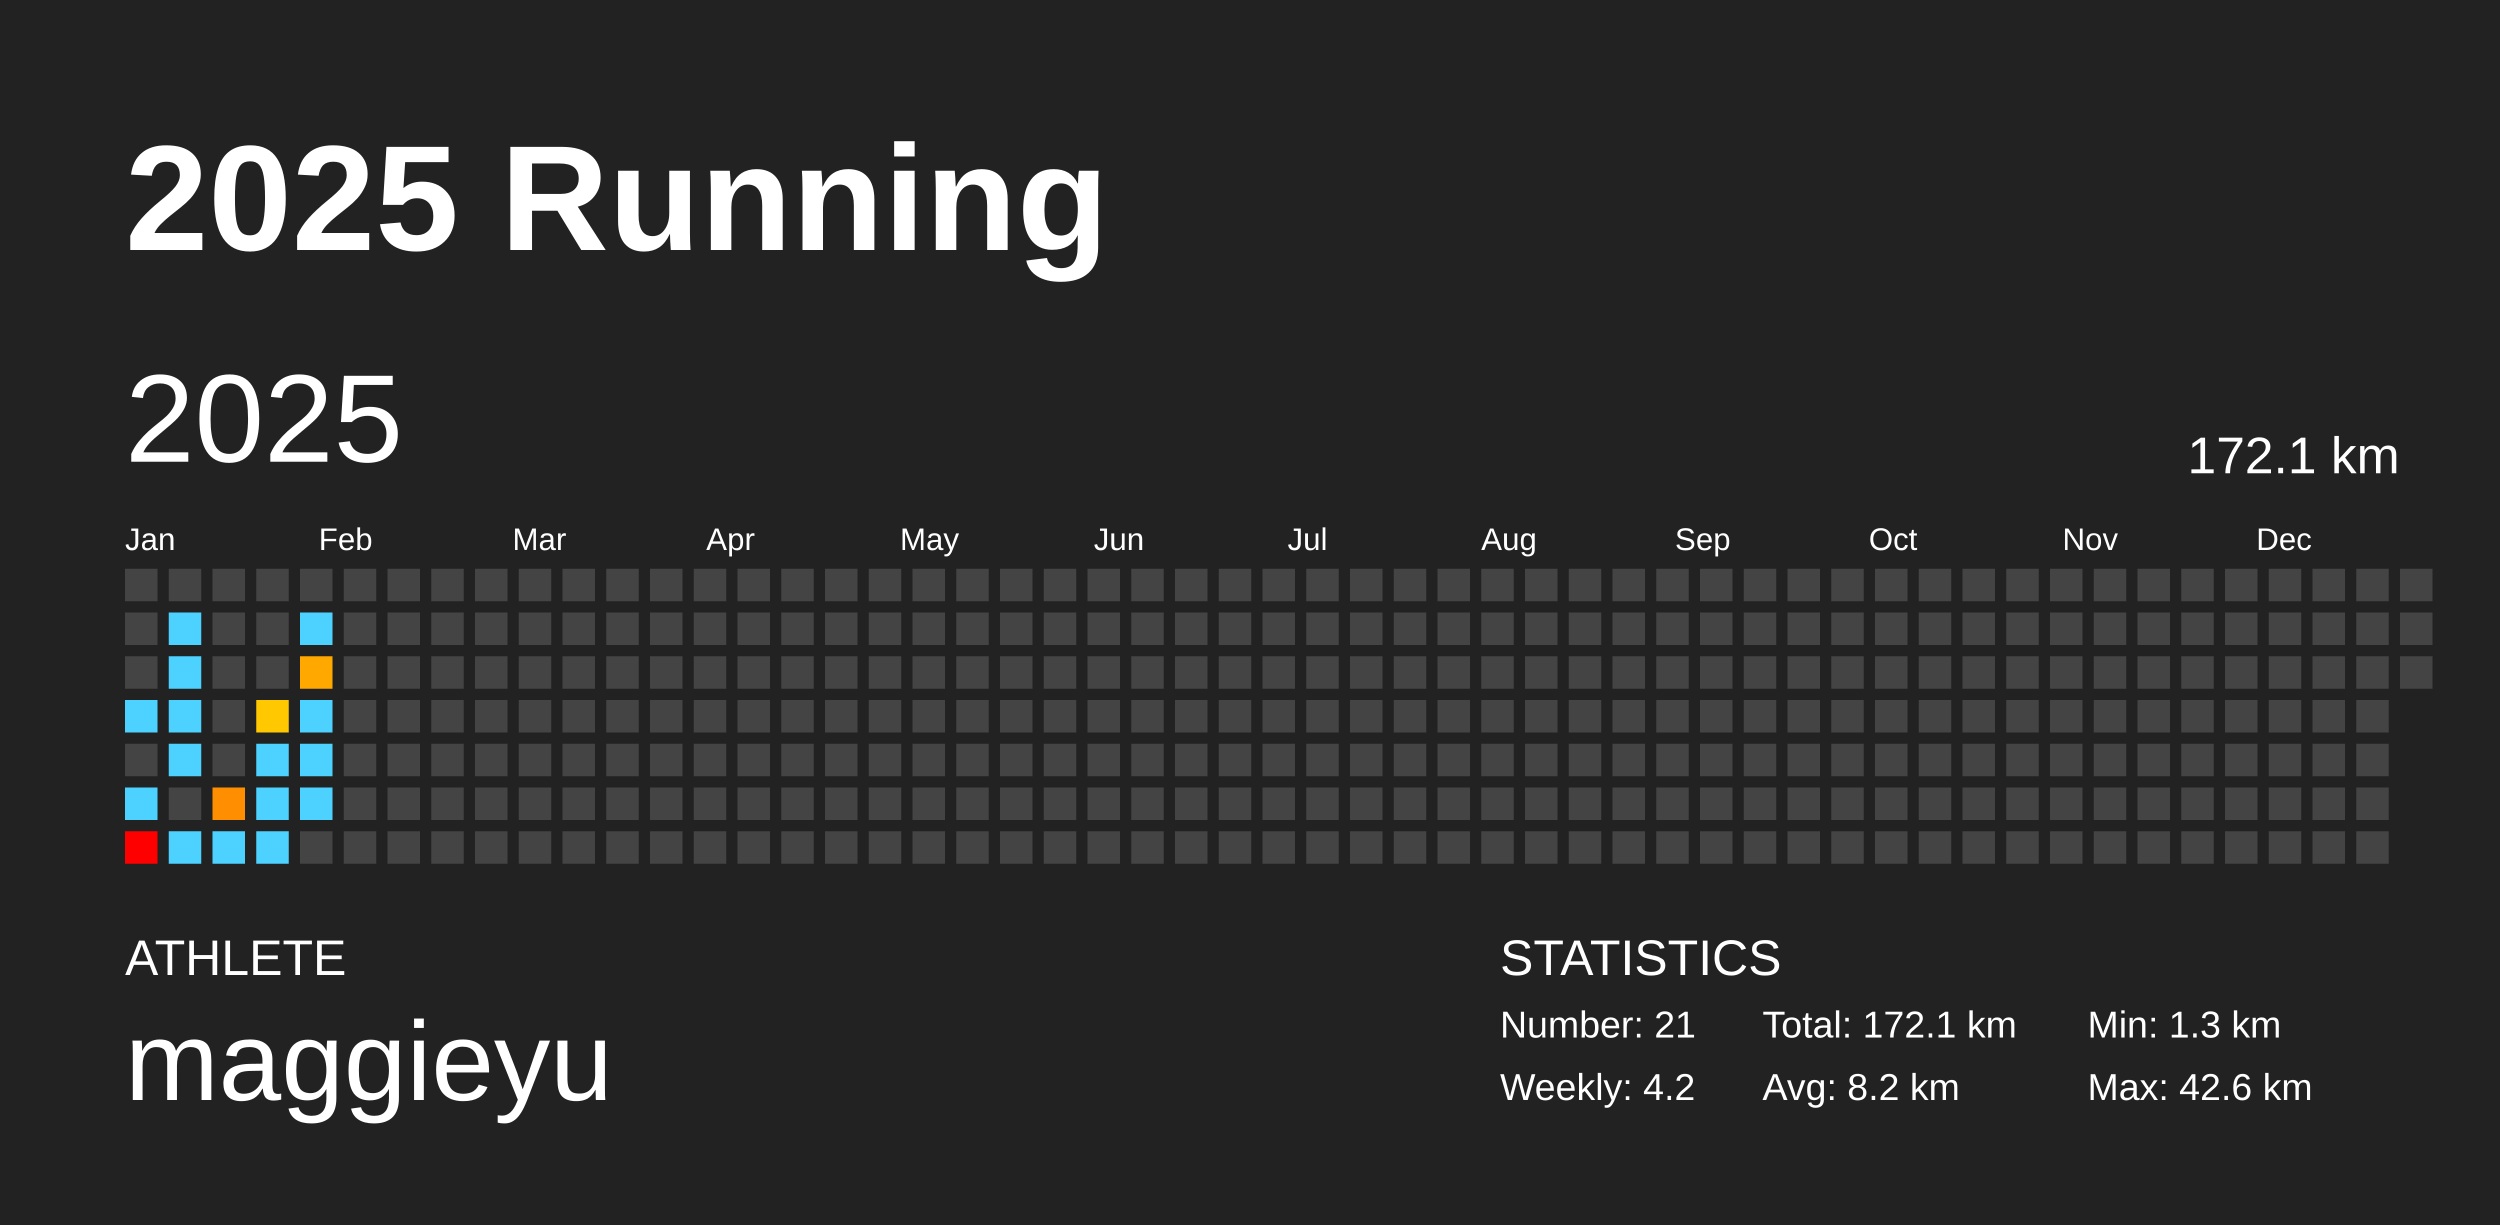
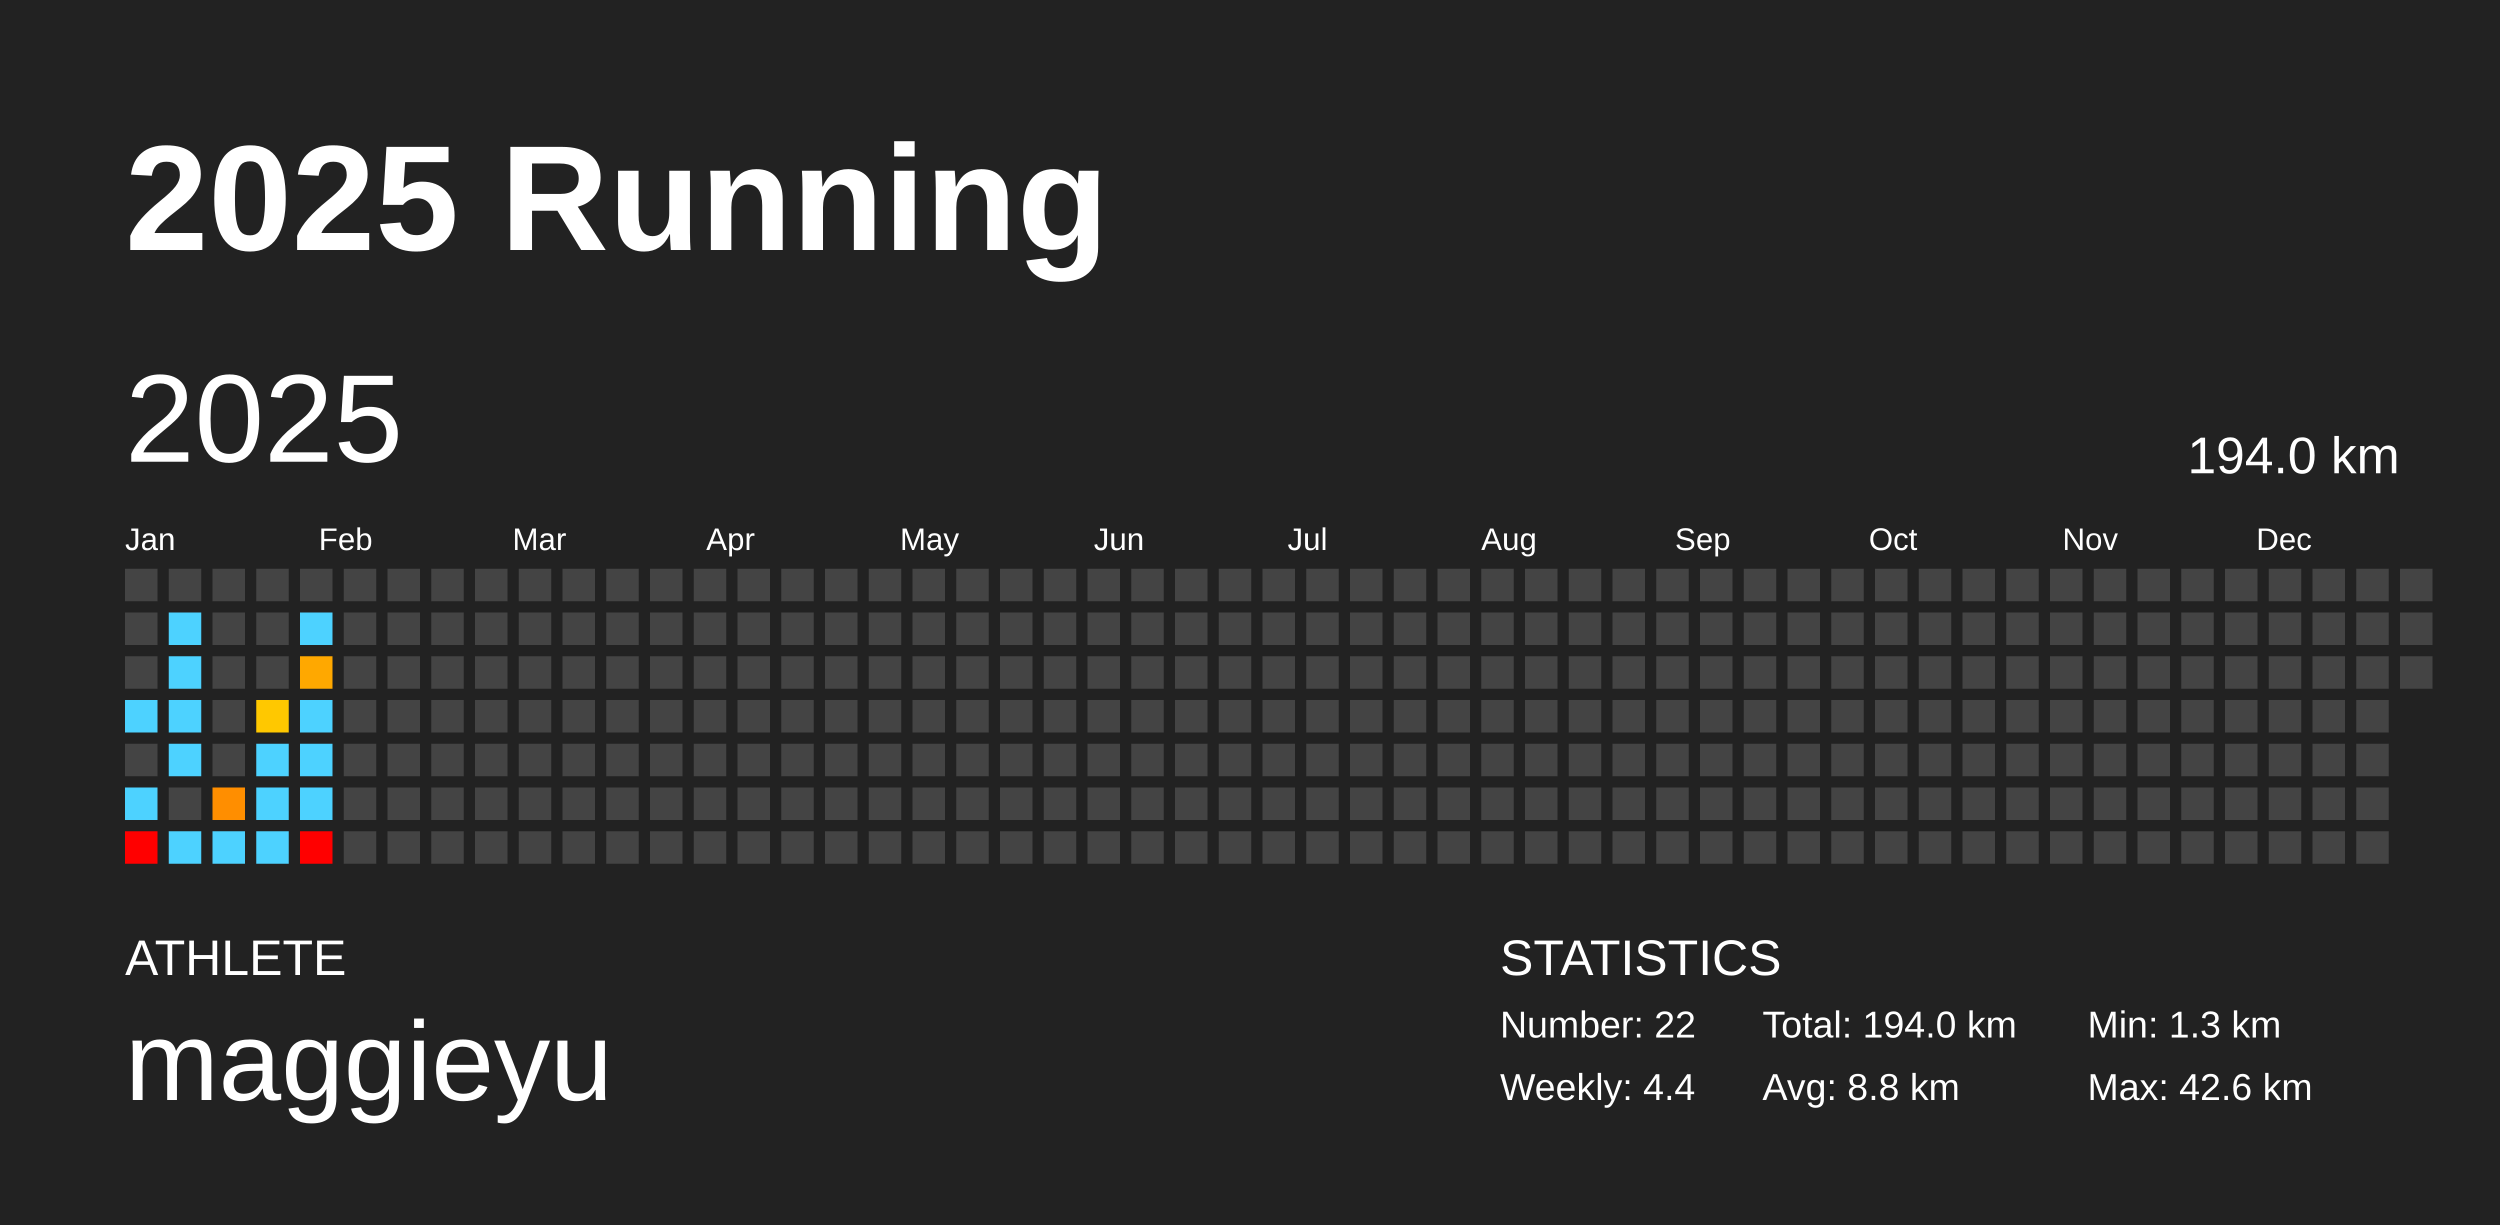
<svg xmlns="http://www.w3.org/2000/svg" baseProfile="full" height="98mm" version="1.1" viewBox="0,0,200,98" width="200mm">
  <defs />
  <rect fill="#222222" height="98" width="200" x="0" y="0" />
  <text fill="#FFFFFF" style="font-size:12px; font-family:Arial; font-weight:bold;" x="10" y="20">2025 Running</text>
  <text fill="#FFFFFF" style="font-size:4px; font-family:Arial" x="10" y="78">ATHLETE</text>
  <text fill="#FFFFFF" style="font-size:9px; font-family:Arial" x="10" y="88">maggieyu</text>
  <text fill="#FFFFFF" style="font-size:4px; font-family:Arial" x="120" y="78">STATISTICS</text>
-   <text fill="#FFFFFF" style="font-size:3px; font-family:Arial" x="120" y="83">Number: 21</text>
-   <text fill="#FFFFFF" style="font-size:3px; font-family:Arial" x="120" y="88">Weekly: 4.2</text>
-   <text fill="#FFFFFF" style="font-size:3px; font-family:Arial" x="141" y="83">Total: 172.1 km</text>
-   <text fill="#FFFFFF" style="font-size:3px; font-family:Arial" x="141" y="88">Avg: 8.2 km</text>
+   <text fill="#FFFFFF" style="font-size:3px; font-family:Arial" x="120" y="83">Number: 22</text>
+   <text fill="#FFFFFF" style="font-size:3px; font-family:Arial" x="120" y="88">Weekly: 4.4</text>
+   <text fill="#FFFFFF" style="font-size:3px; font-family:Arial" x="141" y="83">Total: 194.0 km</text>
+   <text fill="#FFFFFF" style="font-size:3px; font-family:Arial" x="141" y="88">Avg: 8.8 km</text>
  <text fill="#FFFFFF" style="font-size:3px; font-family:Arial" x="167" y="83">Min: 1.3 km</text>
  <text fill="#FFFFFF" style="font-size:3px; font-family:Arial" x="167" y="88">Max: 42.6 km</text>
  <text dominant-baseline="hanging" fill="#FFFFFF" style="font-size:10.0px; font-family:Arial;" x="10" y="30">2025</text>
-   <text dominant-baseline="hanging" fill="#FFFFFF" style="font-size:4.125px; font-family:Arial;" x="175" y="35">172.1 km</text>
+   <text dominant-baseline="hanging" fill="#FFFFFF" style="font-size:4.125px; font-family:Arial;" x="175" y="35">194.0 km</text>
  <text fill="#FFFFFF" style="font-size:2.5px; font-family:Arial" x="10.0" y="44">Jan</text>
  <text fill="#FFFFFF" style="font-size:2.5px; font-family:Arial" x="25.5" y="44">Feb</text>
  <text fill="#FFFFFF" style="font-size:2.5px; font-family:Arial" x="41.0" y="44">Mar</text>
  <text fill="#FFFFFF" style="font-size:2.5px; font-family:Arial" x="56.5" y="44">Apr</text>
  <text fill="#FFFFFF" style="font-size:2.5px; font-family:Arial" x="72.0" y="44">May</text>
  <text fill="#FFFFFF" style="font-size:2.5px; font-family:Arial" x="87.5" y="44">Jun</text>
  <text fill="#FFFFFF" style="font-size:2.5px; font-family:Arial" x="103.0" y="44">Jul</text>
  <text fill="#FFFFFF" style="font-size:2.5px; font-family:Arial" x="118.5" y="44">Aug</text>
  <text fill="#FFFFFF" style="font-size:2.5px; font-family:Arial" x="134.0" y="44">Sep</text>
  <text fill="#FFFFFF" style="font-size:2.5px; font-family:Arial" x="149.5" y="44">Oct</text>
  <text fill="#FFFFFF" style="font-size:2.5px; font-family:Arial" x="165.0" y="44">Nov</text>
  <text fill="#FFFFFF" style="font-size:2.5px; font-family:Arial" x="180.5" y="44">Dec</text>
  <rect fill="#444444" height="2.6" width="2.6" x="10.0" y="45.5" />
  <rect fill="#444444" height="2.6" width="2.6" x="10.0" y="49.0" />
  <rect fill="#444444" height="2.6" width="2.6" x="10.0" y="52.5" />
  <rect fill="#4dd2ff" height="2.6" width="2.6" x="10.0" y="56.0" />
  <rect fill="#444444" height="2.6" width="2.6" x="10.0" y="59.5" />
  <rect fill="#4dd2ff" height="2.6" width="2.6" x="10.0" y="63.0" />
  <rect fill="red" height="2.6" width="2.6" x="10.0" y="66.5" />
  <rect fill="#444444" height="2.6" width="2.6" x="13.5" y="45.5" />
  <rect fill="#4dd2ff" height="2.6" width="2.6" x="13.5" y="49.0" />
  <rect fill="#4dd2ff" height="2.6" width="2.6" x="13.5" y="52.5" />
  <rect fill="#4dd2ff" height="2.6" width="2.6" x="13.5" y="56.0" />
  <rect fill="#4dd2ff" height="2.6" width="2.6" x="13.5" y="59.5" />
  <rect fill="#444444" height="2.6" width="2.6" x="13.5" y="63.0" />
  <rect fill="#4dd2ff" height="2.6" width="2.6" x="13.5" y="66.5" />
  <rect fill="#444444" height="2.6" width="2.6" x="17.0" y="45.5" />
  <rect fill="#444444" height="2.6" width="2.6" x="17.0" y="49.0" />
  <rect fill="#444444" height="2.6" width="2.6" x="17.0" y="52.5" />
  <rect fill="#444444" height="2.6" width="2.6" x="17.0" y="56.0" />
  <rect fill="#444444" height="2.6" width="2.6" x="17.0" y="59.5" />
  <rect fill="#ff8e00" height="2.6" width="2.6" x="17.0" y="63.0" />
  <rect fill="#4dd2ff" height="2.6" width="2.6" x="17.0" y="66.5" />
  <rect fill="#444444" height="2.6" width="2.6" x="20.5" y="45.5" />
  <rect fill="#444444" height="2.6" width="2.6" x="20.5" y="49.0" />
  <rect fill="#444444" height="2.6" width="2.6" x="20.5" y="52.5" />
  <rect fill="#ffc800" height="2.6" width="2.6" x="20.5" y="56.0" />
  <rect fill="#4dd2ff" height="2.6" width="2.6" x="20.5" y="59.5" />
  <rect fill="#4dd2ff" height="2.6" width="2.6" x="20.5" y="63.0" />
  <rect fill="#4dd2ff" height="2.6" width="2.6" x="20.5" y="66.5" />
  <rect fill="#444444" height="2.6" width="2.6" x="24.0" y="45.5" />
  <rect fill="#4dd2ff" height="2.6" width="2.6" x="24.0" y="49.0" />
  <rect fill="#ffa800" height="2.6" width="2.6" x="24.0" y="52.5" />
  <rect fill="#4dd2ff" height="2.6" width="2.6" x="24.0" y="56.0" />
  <rect fill="#4dd2ff" height="2.6" width="2.6" x="24.0" y="59.5" />
  <rect fill="#4dd2ff" height="2.6" width="2.6" x="24.0" y="63.0" />
-   <rect fill="#444444" height="2.6" width="2.6" x="24.0" y="66.5" />
+   <rect fill="red" height="2.6" width="2.6" x="24.0" y="66.5" />
  <rect fill="#444444" height="2.6" width="2.6" x="27.5" y="45.5" />
  <rect fill="#444444" height="2.6" width="2.6" x="27.5" y="49.0" />
  <rect fill="#444444" height="2.6" width="2.6" x="27.5" y="52.5" />
  <rect fill="#444444" height="2.6" width="2.6" x="27.5" y="56.0" />
  <rect fill="#444444" height="2.6" width="2.6" x="27.5" y="59.5" />
  <rect fill="#444444" height="2.6" width="2.6" x="27.5" y="63.0" />
  <rect fill="#444444" height="2.6" width="2.6" x="27.5" y="66.5" />
  <rect fill="#444444" height="2.6" width="2.6" x="31.0" y="45.5" />
  <rect fill="#444444" height="2.6" width="2.6" x="31.0" y="49.0" />
  <rect fill="#444444" height="2.6" width="2.6" x="31.0" y="52.5" />
  <rect fill="#444444" height="2.6" width="2.6" x="31.0" y="56.0" />
  <rect fill="#444444" height="2.6" width="2.6" x="31.0" y="59.5" />
  <rect fill="#444444" height="2.6" width="2.6" x="31.0" y="63.0" />
  <rect fill="#444444" height="2.6" width="2.6" x="31.0" y="66.5" />
  <rect fill="#444444" height="2.6" width="2.6" x="34.5" y="45.5" />
  <rect fill="#444444" height="2.6" width="2.6" x="34.5" y="49.0" />
  <rect fill="#444444" height="2.6" width="2.6" x="34.5" y="52.5" />
  <rect fill="#444444" height="2.6" width="2.6" x="34.5" y="56.0" />
  <rect fill="#444444" height="2.6" width="2.6" x="34.5" y="59.5" />
  <rect fill="#444444" height="2.6" width="2.6" x="34.5" y="63.0" />
  <rect fill="#444444" height="2.6" width="2.6" x="34.5" y="66.5" />
  <rect fill="#444444" height="2.6" width="2.6" x="38.0" y="45.5" />
  <rect fill="#444444" height="2.6" width="2.6" x="38.0" y="49.0" />
  <rect fill="#444444" height="2.6" width="2.6" x="38.0" y="52.5" />
  <rect fill="#444444" height="2.6" width="2.6" x="38.0" y="56.0" />
  <rect fill="#444444" height="2.6" width="2.6" x="38.0" y="59.5" />
  <rect fill="#444444" height="2.6" width="2.6" x="38.0" y="63.0" />
  <rect fill="#444444" height="2.6" width="2.6" x="38.0" y="66.5" />
  <rect fill="#444444" height="2.6" width="2.6" x="41.5" y="45.5" />
  <rect fill="#444444" height="2.6" width="2.6" x="41.5" y="49.0" />
  <rect fill="#444444" height="2.6" width="2.6" x="41.5" y="52.5" />
  <rect fill="#444444" height="2.6" width="2.6" x="41.5" y="56.0" />
  <rect fill="#444444" height="2.6" width="2.6" x="41.5" y="59.5" />
  <rect fill="#444444" height="2.6" width="2.6" x="41.5" y="63.0" />
  <rect fill="#444444" height="2.6" width="2.6" x="41.5" y="66.5" />
  <rect fill="#444444" height="2.6" width="2.6" x="45.0" y="45.5" />
  <rect fill="#444444" height="2.6" width="2.6" x="45.0" y="49.0" />
  <rect fill="#444444" height="2.6" width="2.6" x="45.0" y="52.5" />
  <rect fill="#444444" height="2.6" width="2.6" x="45.0" y="56.0" />
  <rect fill="#444444" height="2.6" width="2.6" x="45.0" y="59.5" />
  <rect fill="#444444" height="2.6" width="2.6" x="45.0" y="63.0" />
  <rect fill="#444444" height="2.6" width="2.6" x="45.0" y="66.5" />
  <rect fill="#444444" height="2.6" width="2.6" x="48.5" y="45.5" />
  <rect fill="#444444" height="2.6" width="2.6" x="48.5" y="49.0" />
  <rect fill="#444444" height="2.6" width="2.6" x="48.5" y="52.5" />
  <rect fill="#444444" height="2.6" width="2.6" x="48.5" y="56.0" />
  <rect fill="#444444" height="2.6" width="2.6" x="48.5" y="59.5" />
  <rect fill="#444444" height="2.6" width="2.6" x="48.5" y="63.0" />
  <rect fill="#444444" height="2.6" width="2.6" x="48.5" y="66.5" />
  <rect fill="#444444" height="2.6" width="2.6" x="52.0" y="45.5" />
  <rect fill="#444444" height="2.6" width="2.6" x="52.0" y="49.0" />
  <rect fill="#444444" height="2.6" width="2.6" x="52.0" y="52.5" />
  <rect fill="#444444" height="2.6" width="2.6" x="52.0" y="56.0" />
  <rect fill="#444444" height="2.6" width="2.6" x="52.0" y="59.5" />
  <rect fill="#444444" height="2.6" width="2.6" x="52.0" y="63.0" />
  <rect fill="#444444" height="2.6" width="2.6" x="52.0" y="66.5" />
  <rect fill="#444444" height="2.6" width="2.6" x="55.5" y="45.5" />
  <rect fill="#444444" height="2.6" width="2.6" x="55.5" y="49.0" />
  <rect fill="#444444" height="2.6" width="2.6" x="55.5" y="52.5" />
  <rect fill="#444444" height="2.6" width="2.6" x="55.5" y="56.0" />
  <rect fill="#444444" height="2.6" width="2.6" x="55.5" y="59.5" />
  <rect fill="#444444" height="2.6" width="2.6" x="55.5" y="63.0" />
  <rect fill="#444444" height="2.6" width="2.6" x="55.5" y="66.5" />
  <rect fill="#444444" height="2.6" width="2.6" x="59.0" y="45.5" />
  <rect fill="#444444" height="2.6" width="2.6" x="59.0" y="49.0" />
  <rect fill="#444444" height="2.6" width="2.6" x="59.0" y="52.5" />
  <rect fill="#444444" height="2.6" width="2.6" x="59.0" y="56.0" />
  <rect fill="#444444" height="2.6" width="2.6" x="59.0" y="59.5" />
  <rect fill="#444444" height="2.6" width="2.6" x="59.0" y="63.0" />
  <rect fill="#444444" height="2.6" width="2.6" x="59.0" y="66.5" />
  <rect fill="#444444" height="2.6" width="2.6" x="62.5" y="45.5" />
  <rect fill="#444444" height="2.6" width="2.6" x="62.5" y="49.0" />
  <rect fill="#444444" height="2.6" width="2.6" x="62.5" y="52.5" />
  <rect fill="#444444" height="2.6" width="2.6" x="62.5" y="56.0" />
  <rect fill="#444444" height="2.6" width="2.6" x="62.5" y="59.5" />
  <rect fill="#444444" height="2.6" width="2.6" x="62.5" y="63.0" />
  <rect fill="#444444" height="2.6" width="2.6" x="62.5" y="66.5" />
  <rect fill="#444444" height="2.6" width="2.6" x="66.0" y="45.5" />
  <rect fill="#444444" height="2.6" width="2.6" x="66.0" y="49.0" />
  <rect fill="#444444" height="2.6" width="2.6" x="66.0" y="52.5" />
  <rect fill="#444444" height="2.6" width="2.6" x="66.0" y="56.0" />
  <rect fill="#444444" height="2.6" width="2.6" x="66.0" y="59.5" />
  <rect fill="#444444" height="2.6" width="2.6" x="66.0" y="63.0" />
  <rect fill="#444444" height="2.6" width="2.6" x="66.0" y="66.5" />
  <rect fill="#444444" height="2.6" width="2.6" x="69.5" y="45.5" />
  <rect fill="#444444" height="2.6" width="2.6" x="69.5" y="49.0" />
  <rect fill="#444444" height="2.6" width="2.6" x="69.5" y="52.5" />
  <rect fill="#444444" height="2.6" width="2.6" x="69.5" y="56.0" />
  <rect fill="#444444" height="2.6" width="2.6" x="69.5" y="59.5" />
  <rect fill="#444444" height="2.6" width="2.6" x="69.5" y="63.0" />
  <rect fill="#444444" height="2.6" width="2.6" x="69.5" y="66.5" />
  <rect fill="#444444" height="2.6" width="2.6" x="73.0" y="45.5" />
  <rect fill="#444444" height="2.6" width="2.6" x="73.0" y="49.0" />
  <rect fill="#444444" height="2.6" width="2.6" x="73.0" y="52.5" />
  <rect fill="#444444" height="2.6" width="2.6" x="73.0" y="56.0" />
  <rect fill="#444444" height="2.6" width="2.6" x="73.0" y="59.5" />
  <rect fill="#444444" height="2.6" width="2.6" x="73.0" y="63.0" />
  <rect fill="#444444" height="2.6" width="2.6" x="73.0" y="66.5" />
  <rect fill="#444444" height="2.6" width="2.6" x="76.5" y="45.5" />
  <rect fill="#444444" height="2.6" width="2.6" x="76.5" y="49.0" />
  <rect fill="#444444" height="2.6" width="2.6" x="76.5" y="52.5" />
  <rect fill="#444444" height="2.6" width="2.6" x="76.5" y="56.0" />
  <rect fill="#444444" height="2.6" width="2.6" x="76.5" y="59.5" />
  <rect fill="#444444" height="2.6" width="2.6" x="76.5" y="63.0" />
  <rect fill="#444444" height="2.6" width="2.6" x="76.5" y="66.5" />
  <rect fill="#444444" height="2.6" width="2.6" x="80.0" y="45.5" />
  <rect fill="#444444" height="2.6" width="2.6" x="80.0" y="49.0" />
  <rect fill="#444444" height="2.6" width="2.6" x="80.0" y="52.5" />
  <rect fill="#444444" height="2.6" width="2.6" x="80.0" y="56.0" />
  <rect fill="#444444" height="2.6" width="2.6" x="80.0" y="59.5" />
  <rect fill="#444444" height="2.6" width="2.6" x="80.0" y="63.0" />
  <rect fill="#444444" height="2.6" width="2.6" x="80.0" y="66.5" />
  <rect fill="#444444" height="2.6" width="2.6" x="83.5" y="45.5" />
  <rect fill="#444444" height="2.6" width="2.6" x="83.5" y="49.0" />
  <rect fill="#444444" height="2.6" width="2.6" x="83.5" y="52.5" />
  <rect fill="#444444" height="2.6" width="2.6" x="83.5" y="56.0" />
  <rect fill="#444444" height="2.6" width="2.6" x="83.5" y="59.5" />
  <rect fill="#444444" height="2.6" width="2.6" x="83.5" y="63.0" />
  <rect fill="#444444" height="2.6" width="2.6" x="83.5" y="66.5" />
  <rect fill="#444444" height="2.6" width="2.6" x="87.0" y="45.5" />
  <rect fill="#444444" height="2.6" width="2.6" x="87.0" y="49.0" />
  <rect fill="#444444" height="2.6" width="2.6" x="87.0" y="52.5" />
  <rect fill="#444444" height="2.6" width="2.6" x="87.0" y="56.0" />
  <rect fill="#444444" height="2.6" width="2.6" x="87.0" y="59.5" />
  <rect fill="#444444" height="2.6" width="2.6" x="87.0" y="63.0" />
  <rect fill="#444444" height="2.6" width="2.6" x="87.0" y="66.5" />
  <rect fill="#444444" height="2.6" width="2.6" x="90.5" y="45.5" />
  <rect fill="#444444" height="2.6" width="2.6" x="90.5" y="49.0" />
  <rect fill="#444444" height="2.6" width="2.6" x="90.5" y="52.5" />
  <rect fill="#444444" height="2.6" width="2.6" x="90.5" y="56.0" />
  <rect fill="#444444" height="2.6" width="2.6" x="90.5" y="59.5" />
  <rect fill="#444444" height="2.6" width="2.6" x="90.5" y="63.0" />
  <rect fill="#444444" height="2.6" width="2.6" x="90.5" y="66.5" />
  <rect fill="#444444" height="2.6" width="2.6" x="94.0" y="45.5" />
  <rect fill="#444444" height="2.6" width="2.6" x="94.0" y="49.0" />
  <rect fill="#444444" height="2.6" width="2.6" x="94.0" y="52.5" />
  <rect fill="#444444" height="2.6" width="2.6" x="94.0" y="56.0" />
  <rect fill="#444444" height="2.6" width="2.6" x="94.0" y="59.5" />
  <rect fill="#444444" height="2.6" width="2.6" x="94.0" y="63.0" />
  <rect fill="#444444" height="2.6" width="2.6" x="94.0" y="66.5" />
  <rect fill="#444444" height="2.6" width="2.6" x="97.5" y="45.5" />
  <rect fill="#444444" height="2.6" width="2.6" x="97.5" y="49.0" />
  <rect fill="#444444" height="2.6" width="2.6" x="97.5" y="52.5" />
  <rect fill="#444444" height="2.6" width="2.6" x="97.5" y="56.0" />
  <rect fill="#444444" height="2.6" width="2.6" x="97.5" y="59.5" />
  <rect fill="#444444" height="2.6" width="2.6" x="97.5" y="63.0" />
  <rect fill="#444444" height="2.6" width="2.6" x="97.5" y="66.5" />
  <rect fill="#444444" height="2.6" width="2.6" x="101.0" y="45.5" />
  <rect fill="#444444" height="2.6" width="2.6" x="101.0" y="49.0" />
  <rect fill="#444444" height="2.6" width="2.6" x="101.0" y="52.5" />
  <rect fill="#444444" height="2.6" width="2.6" x="101.0" y="56.0" />
  <rect fill="#444444" height="2.6" width="2.6" x="101.0" y="59.5" />
  <rect fill="#444444" height="2.6" width="2.6" x="101.0" y="63.0" />
  <rect fill="#444444" height="2.6" width="2.6" x="101.0" y="66.5" />
  <rect fill="#444444" height="2.6" width="2.6" x="104.5" y="45.5" />
  <rect fill="#444444" height="2.6" width="2.6" x="104.5" y="49.0" />
  <rect fill="#444444" height="2.6" width="2.6" x="104.5" y="52.5" />
  <rect fill="#444444" height="2.6" width="2.6" x="104.5" y="56.0" />
  <rect fill="#444444" height="2.6" width="2.6" x="104.5" y="59.5" />
  <rect fill="#444444" height="2.6" width="2.6" x="104.5" y="63.0" />
  <rect fill="#444444" height="2.6" width="2.6" x="104.5" y="66.5" />
  <rect fill="#444444" height="2.6" width="2.6" x="108.0" y="45.5" />
  <rect fill="#444444" height="2.6" width="2.6" x="108.0" y="49.0" />
  <rect fill="#444444" height="2.6" width="2.6" x="108.0" y="52.5" />
  <rect fill="#444444" height="2.6" width="2.6" x="108.0" y="56.0" />
  <rect fill="#444444" height="2.6" width="2.6" x="108.0" y="59.5" />
  <rect fill="#444444" height="2.6" width="2.6" x="108.0" y="63.0" />
  <rect fill="#444444" height="2.6" width="2.6" x="108.0" y="66.5" />
  <rect fill="#444444" height="2.6" width="2.6" x="111.5" y="45.5" />
  <rect fill="#444444" height="2.6" width="2.6" x="111.5" y="49.0" />
  <rect fill="#444444" height="2.6" width="2.6" x="111.5" y="52.5" />
  <rect fill="#444444" height="2.6" width="2.6" x="111.5" y="56.0" />
  <rect fill="#444444" height="2.6" width="2.6" x="111.5" y="59.5" />
  <rect fill="#444444" height="2.6" width="2.6" x="111.5" y="63.0" />
  <rect fill="#444444" height="2.6" width="2.6" x="111.5" y="66.5" />
  <rect fill="#444444" height="2.6" width="2.6" x="115.0" y="45.5" />
  <rect fill="#444444" height="2.6" width="2.6" x="115.0" y="49.0" />
  <rect fill="#444444" height="2.6" width="2.6" x="115.0" y="52.5" />
  <rect fill="#444444" height="2.6" width="2.6" x="115.0" y="56.0" />
  <rect fill="#444444" height="2.6" width="2.6" x="115.0" y="59.5" />
  <rect fill="#444444" height="2.6" width="2.6" x="115.0" y="63.0" />
  <rect fill="#444444" height="2.6" width="2.6" x="115.0" y="66.5" />
  <rect fill="#444444" height="2.6" width="2.6" x="118.5" y="45.5" />
  <rect fill="#444444" height="2.6" width="2.6" x="118.5" y="49.0" />
  <rect fill="#444444" height="2.6" width="2.6" x="118.5" y="52.5" />
  <rect fill="#444444" height="2.6" width="2.6" x="118.5" y="56.0" />
  <rect fill="#444444" height="2.6" width="2.6" x="118.5" y="59.5" />
  <rect fill="#444444" height="2.6" width="2.6" x="118.5" y="63.0" />
  <rect fill="#444444" height="2.6" width="2.6" x="118.5" y="66.5" />
  <rect fill="#444444" height="2.6" width="2.6" x="122.0" y="45.5" />
  <rect fill="#444444" height="2.6" width="2.6" x="122.0" y="49.0" />
  <rect fill="#444444" height="2.6" width="2.6" x="122.0" y="52.5" />
  <rect fill="#444444" height="2.6" width="2.6" x="122.0" y="56.0" />
  <rect fill="#444444" height="2.6" width="2.6" x="122.0" y="59.5" />
  <rect fill="#444444" height="2.6" width="2.6" x="122.0" y="63.0" />
  <rect fill="#444444" height="2.6" width="2.6" x="122.0" y="66.5" />
  <rect fill="#444444" height="2.6" width="2.6" x="125.5" y="45.5" />
  <rect fill="#444444" height="2.6" width="2.6" x="125.5" y="49.0" />
  <rect fill="#444444" height="2.6" width="2.6" x="125.5" y="52.5" />
  <rect fill="#444444" height="2.6" width="2.6" x="125.5" y="56.0" />
  <rect fill="#444444" height="2.6" width="2.6" x="125.5" y="59.5" />
  <rect fill="#444444" height="2.6" width="2.6" x="125.5" y="63.0" />
  <rect fill="#444444" height="2.6" width="2.6" x="125.5" y="66.5" />
  <rect fill="#444444" height="2.6" width="2.6" x="129.0" y="45.5" />
  <rect fill="#444444" height="2.6" width="2.6" x="129.0" y="49.0" />
  <rect fill="#444444" height="2.6" width="2.6" x="129.0" y="52.5" />
  <rect fill="#444444" height="2.6" width="2.6" x="129.0" y="56.0" />
  <rect fill="#444444" height="2.6" width="2.6" x="129.0" y="59.5" />
  <rect fill="#444444" height="2.6" width="2.6" x="129.0" y="63.0" />
  <rect fill="#444444" height="2.6" width="2.6" x="129.0" y="66.5" />
  <rect fill="#444444" height="2.6" width="2.6" x="132.5" y="45.5" />
  <rect fill="#444444" height="2.6" width="2.6" x="132.5" y="49.0" />
  <rect fill="#444444" height="2.6" width="2.6" x="132.5" y="52.5" />
  <rect fill="#444444" height="2.6" width="2.6" x="132.5" y="56.0" />
  <rect fill="#444444" height="2.6" width="2.6" x="132.5" y="59.5" />
  <rect fill="#444444" height="2.6" width="2.6" x="132.5" y="63.0" />
  <rect fill="#444444" height="2.6" width="2.6" x="132.5" y="66.5" />
  <rect fill="#444444" height="2.6" width="2.6" x="136.0" y="45.5" />
  <rect fill="#444444" height="2.6" width="2.6" x="136.0" y="49.0" />
  <rect fill="#444444" height="2.6" width="2.6" x="136.0" y="52.5" />
  <rect fill="#444444" height="2.6" width="2.6" x="136.0" y="56.0" />
  <rect fill="#444444" height="2.6" width="2.6" x="136.0" y="59.5" />
  <rect fill="#444444" height="2.6" width="2.6" x="136.0" y="63.0" />
  <rect fill="#444444" height="2.6" width="2.6" x="136.0" y="66.5" />
  <rect fill="#444444" height="2.6" width="2.6" x="139.5" y="45.5" />
  <rect fill="#444444" height="2.6" width="2.6" x="139.5" y="49.0" />
  <rect fill="#444444" height="2.6" width="2.6" x="139.5" y="52.5" />
  <rect fill="#444444" height="2.6" width="2.6" x="139.5" y="56.0" />
  <rect fill="#444444" height="2.6" width="2.6" x="139.5" y="59.5" />
  <rect fill="#444444" height="2.6" width="2.6" x="139.5" y="63.0" />
  <rect fill="#444444" height="2.6" width="2.6" x="139.5" y="66.5" />
  <rect fill="#444444" height="2.6" width="2.6" x="143.0" y="45.5" />
  <rect fill="#444444" height="2.6" width="2.6" x="143.0" y="49.0" />
  <rect fill="#444444" height="2.6" width="2.6" x="143.0" y="52.5" />
  <rect fill="#444444" height="2.6" width="2.6" x="143.0" y="56.0" />
  <rect fill="#444444" height="2.6" width="2.6" x="143.0" y="59.5" />
  <rect fill="#444444" height="2.6" width="2.6" x="143.0" y="63.0" />
  <rect fill="#444444" height="2.6" width="2.6" x="143.0" y="66.5" />
  <rect fill="#444444" height="2.6" width="2.6" x="146.5" y="45.5" />
  <rect fill="#444444" height="2.6" width="2.6" x="146.5" y="49.0" />
  <rect fill="#444444" height="2.6" width="2.6" x="146.5" y="52.5" />
  <rect fill="#444444" height="2.6" width="2.6" x="146.5" y="56.0" />
  <rect fill="#444444" height="2.6" width="2.6" x="146.5" y="59.5" />
  <rect fill="#444444" height="2.6" width="2.6" x="146.5" y="63.0" />
  <rect fill="#444444" height="2.6" width="2.6" x="146.5" y="66.5" />
  <rect fill="#444444" height="2.6" width="2.6" x="150.0" y="45.5" />
  <rect fill="#444444" height="2.6" width="2.6" x="150.0" y="49.0" />
  <rect fill="#444444" height="2.6" width="2.6" x="150.0" y="52.5" />
  <rect fill="#444444" height="2.6" width="2.6" x="150.0" y="56.0" />
  <rect fill="#444444" height="2.6" width="2.6" x="150.0" y="59.5" />
  <rect fill="#444444" height="2.6" width="2.6" x="150.0" y="63.0" />
  <rect fill="#444444" height="2.6" width="2.6" x="150.0" y="66.5" />
  <rect fill="#444444" height="2.6" width="2.6" x="153.5" y="45.5" />
  <rect fill="#444444" height="2.6" width="2.6" x="153.5" y="49.0" />
  <rect fill="#444444" height="2.6" width="2.6" x="153.5" y="52.5" />
  <rect fill="#444444" height="2.6" width="2.6" x="153.5" y="56.0" />
  <rect fill="#444444" height="2.6" width="2.6" x="153.5" y="59.5" />
  <rect fill="#444444" height="2.6" width="2.6" x="153.5" y="63.0" />
  <rect fill="#444444" height="2.6" width="2.6" x="153.5" y="66.5" />
  <rect fill="#444444" height="2.6" width="2.6" x="157.0" y="45.5" />
  <rect fill="#444444" height="2.6" width="2.6" x="157.0" y="49.0" />
  <rect fill="#444444" height="2.6" width="2.6" x="157.0" y="52.5" />
  <rect fill="#444444" height="2.6" width="2.6" x="157.0" y="56.0" />
  <rect fill="#444444" height="2.6" width="2.6" x="157.0" y="59.5" />
  <rect fill="#444444" height="2.6" width="2.6" x="157.0" y="63.0" />
  <rect fill="#444444" height="2.6" width="2.6" x="157.0" y="66.5" />
  <rect fill="#444444" height="2.6" width="2.6" x="160.5" y="45.5" />
  <rect fill="#444444" height="2.6" width="2.6" x="160.5" y="49.0" />
  <rect fill="#444444" height="2.6" width="2.6" x="160.5" y="52.5" />
  <rect fill="#444444" height="2.6" width="2.6" x="160.5" y="56.0" />
  <rect fill="#444444" height="2.6" width="2.6" x="160.5" y="59.5" />
  <rect fill="#444444" height="2.6" width="2.6" x="160.5" y="63.0" />
  <rect fill="#444444" height="2.6" width="2.6" x="160.5" y="66.5" />
  <rect fill="#444444" height="2.6" width="2.6" x="164.0" y="45.5" />
  <rect fill="#444444" height="2.6" width="2.6" x="164.0" y="49.0" />
  <rect fill="#444444" height="2.6" width="2.6" x="164.0" y="52.5" />
  <rect fill="#444444" height="2.6" width="2.6" x="164.0" y="56.0" />
  <rect fill="#444444" height="2.6" width="2.6" x="164.0" y="59.5" />
  <rect fill="#444444" height="2.6" width="2.6" x="164.0" y="63.0" />
  <rect fill="#444444" height="2.6" width="2.6" x="164.0" y="66.5" />
  <rect fill="#444444" height="2.6" width="2.6" x="167.5" y="45.5" />
  <rect fill="#444444" height="2.6" width="2.6" x="167.5" y="49.0" />
  <rect fill="#444444" height="2.6" width="2.6" x="167.5" y="52.5" />
  <rect fill="#444444" height="2.6" width="2.6" x="167.5" y="56.0" />
  <rect fill="#444444" height="2.6" width="2.6" x="167.5" y="59.5" />
  <rect fill="#444444" height="2.6" width="2.6" x="167.5" y="63.0" />
  <rect fill="#444444" height="2.6" width="2.6" x="167.5" y="66.5" />
  <rect fill="#444444" height="2.6" width="2.6" x="171.0" y="45.5" />
  <rect fill="#444444" height="2.6" width="2.6" x="171.0" y="49.0" />
  <rect fill="#444444" height="2.6" width="2.6" x="171.0" y="52.5" />
  <rect fill="#444444" height="2.6" width="2.6" x="171.0" y="56.0" />
  <rect fill="#444444" height="2.6" width="2.6" x="171.0" y="59.5" />
  <rect fill="#444444" height="2.6" width="2.6" x="171.0" y="63.0" />
  <rect fill="#444444" height="2.6" width="2.6" x="171.0" y="66.5" />
  <rect fill="#444444" height="2.6" width="2.6" x="174.5" y="45.5" />
  <rect fill="#444444" height="2.6" width="2.6" x="174.5" y="49.0" />
  <rect fill="#444444" height="2.6" width="2.6" x="174.5" y="52.5" />
  <rect fill="#444444" height="2.6" width="2.6" x="174.5" y="56.0" />
  <rect fill="#444444" height="2.6" width="2.6" x="174.5" y="59.5" />
  <rect fill="#444444" height="2.6" width="2.6" x="174.5" y="63.0" />
  <rect fill="#444444" height="2.6" width="2.6" x="174.5" y="66.5" />
  <rect fill="#444444" height="2.6" width="2.6" x="178.0" y="45.5" />
  <rect fill="#444444" height="2.6" width="2.6" x="178.0" y="49.0" />
  <rect fill="#444444" height="2.6" width="2.6" x="178.0" y="52.5" />
  <rect fill="#444444" height="2.6" width="2.6" x="178.0" y="56.0" />
  <rect fill="#444444" height="2.6" width="2.6" x="178.0" y="59.5" />
  <rect fill="#444444" height="2.6" width="2.6" x="178.0" y="63.0" />
  <rect fill="#444444" height="2.6" width="2.6" x="178.0" y="66.5" />
  <rect fill="#444444" height="2.6" width="2.6" x="181.5" y="45.5" />
  <rect fill="#444444" height="2.6" width="2.6" x="181.5" y="49.0" />
  <rect fill="#444444" height="2.6" width="2.6" x="181.5" y="52.5" />
  <rect fill="#444444" height="2.6" width="2.6" x="181.5" y="56.0" />
  <rect fill="#444444" height="2.6" width="2.6" x="181.5" y="59.5" />
  <rect fill="#444444" height="2.6" width="2.6" x="181.5" y="63.0" />
  <rect fill="#444444" height="2.6" width="2.6" x="181.5" y="66.5" />
  <rect fill="#444444" height="2.6" width="2.6" x="185.0" y="45.5" />
  <rect fill="#444444" height="2.6" width="2.6" x="185.0" y="49.0" />
  <rect fill="#444444" height="2.6" width="2.6" x="185.0" y="52.5" />
  <rect fill="#444444" height="2.6" width="2.6" x="185.0" y="56.0" />
  <rect fill="#444444" height="2.6" width="2.6" x="185.0" y="59.5" />
  <rect fill="#444444" height="2.6" width="2.6" x="185.0" y="63.0" />
  <rect fill="#444444" height="2.6" width="2.6" x="185.0" y="66.5" />
  <rect fill="#444444" height="2.6" width="2.6" x="188.5" y="45.5" />
  <rect fill="#444444" height="2.6" width="2.6" x="188.5" y="49.0" />
  <rect fill="#444444" height="2.6" width="2.6" x="188.5" y="52.5" />
  <rect fill="#444444" height="2.6" width="2.6" x="188.5" y="56.0" />
  <rect fill="#444444" height="2.6" width="2.6" x="188.5" y="59.5" />
  <rect fill="#444444" height="2.6" width="2.6" x="188.5" y="63.0" />
  <rect fill="#444444" height="2.6" width="2.6" x="188.5" y="66.5" />
  <rect fill="#444444" height="2.6" width="2.6" x="192.0" y="45.5" />
  <rect fill="#444444" height="2.6" width="2.6" x="192.0" y="49.0" />
  <rect fill="#444444" height="2.6" width="2.6" x="192.0" y="52.5" />
</svg>
